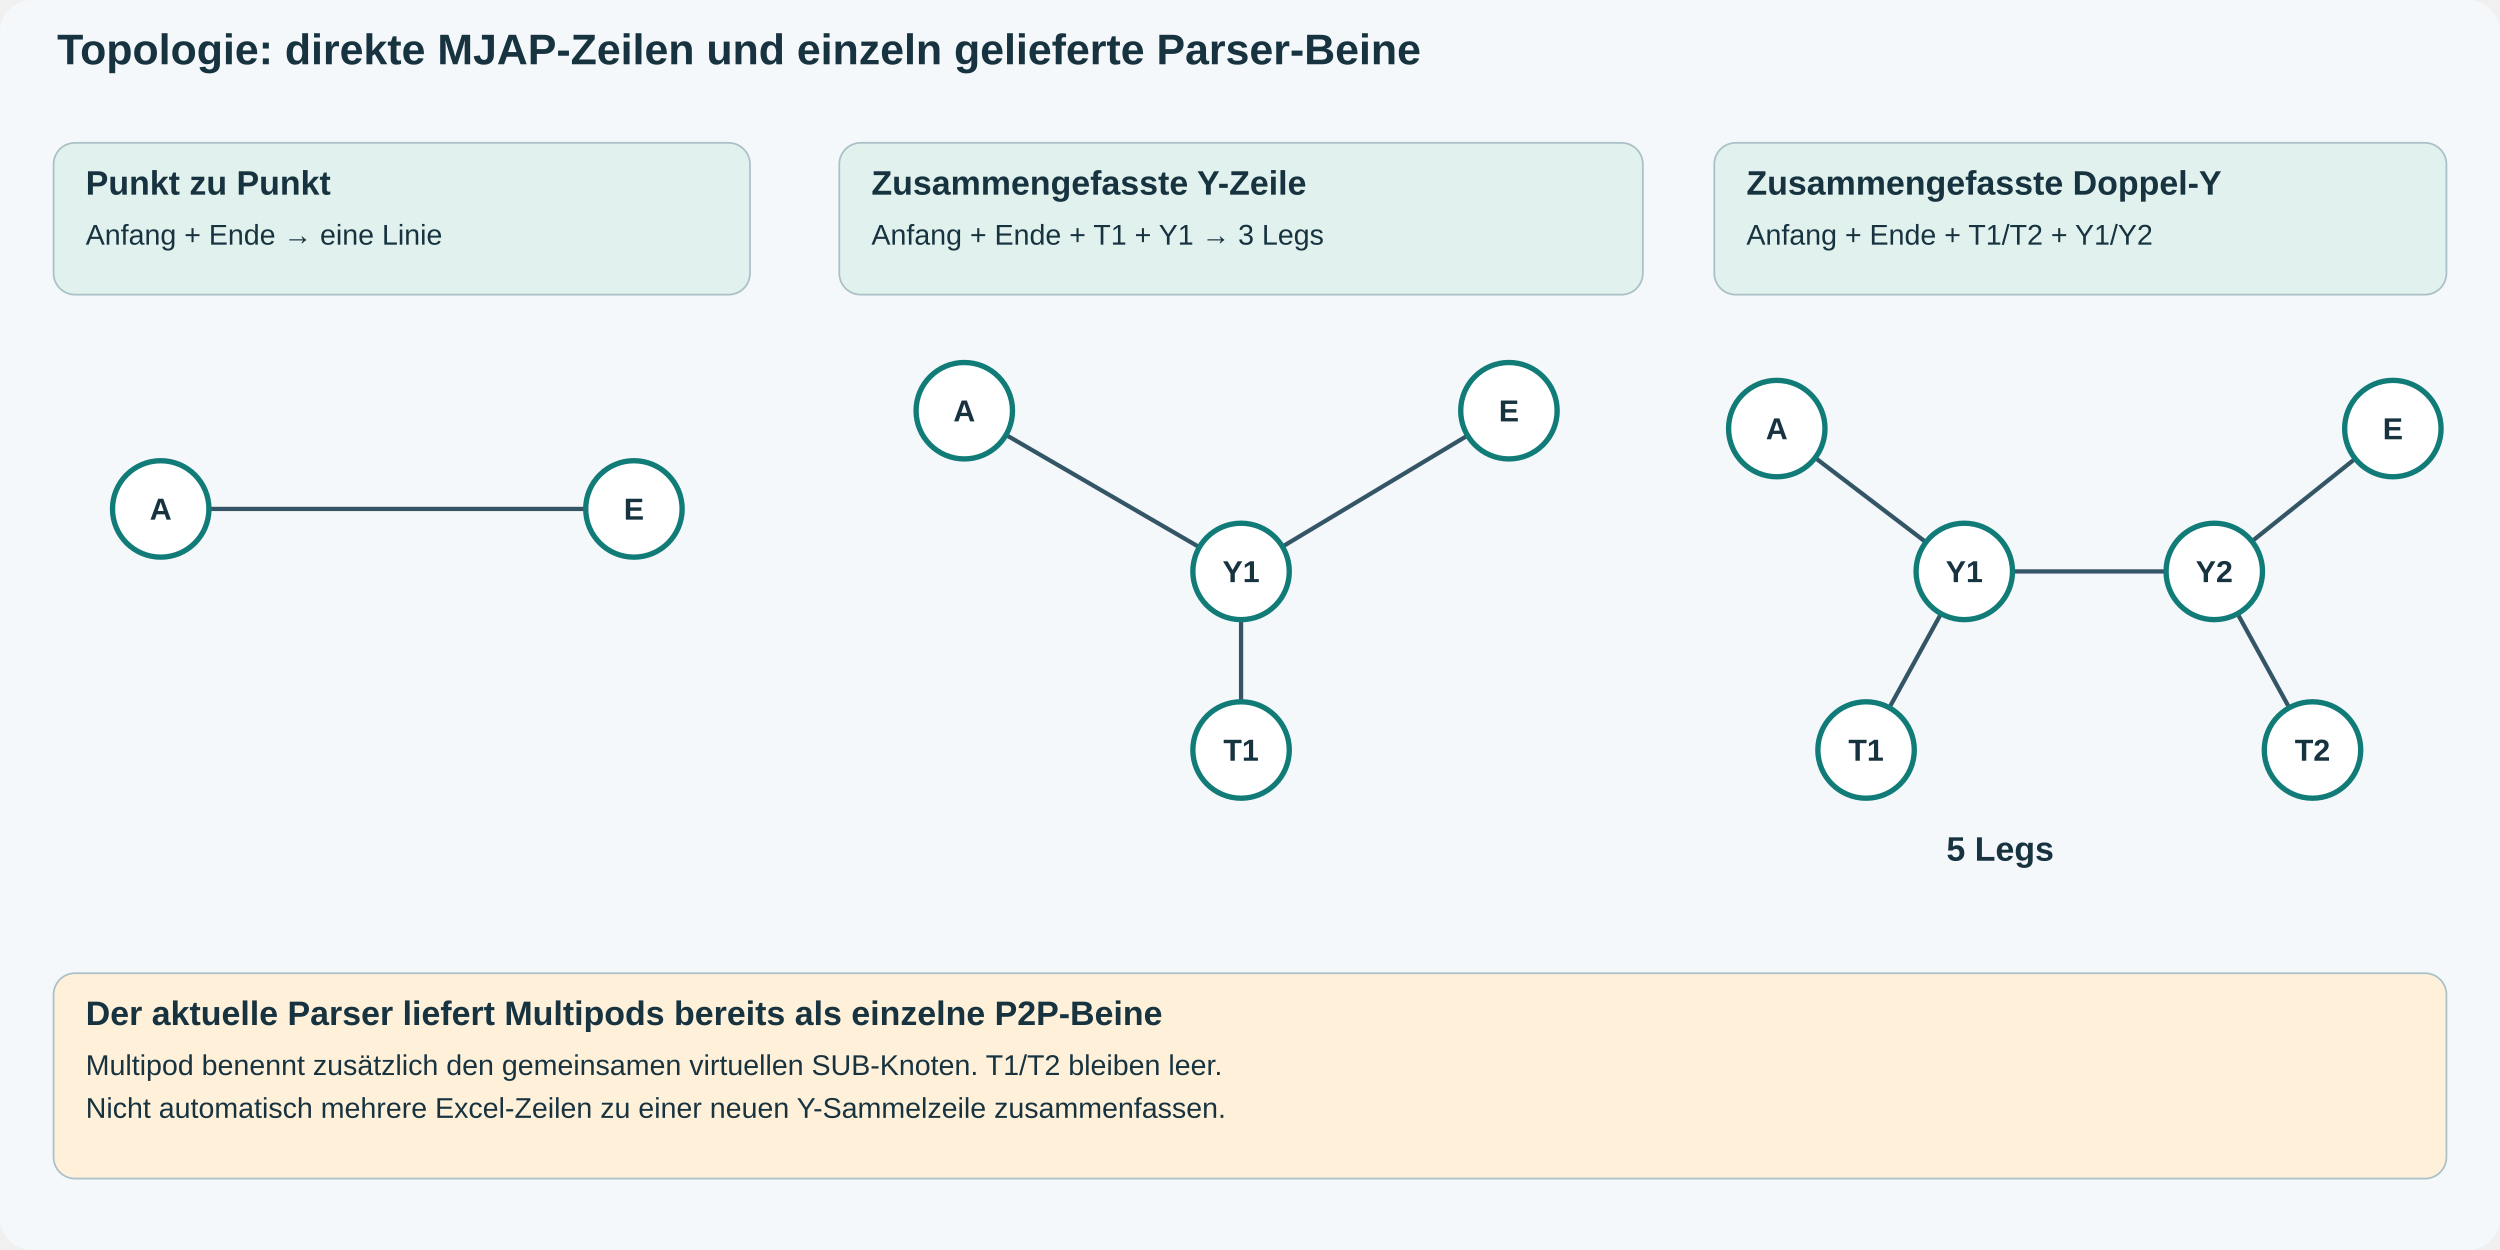
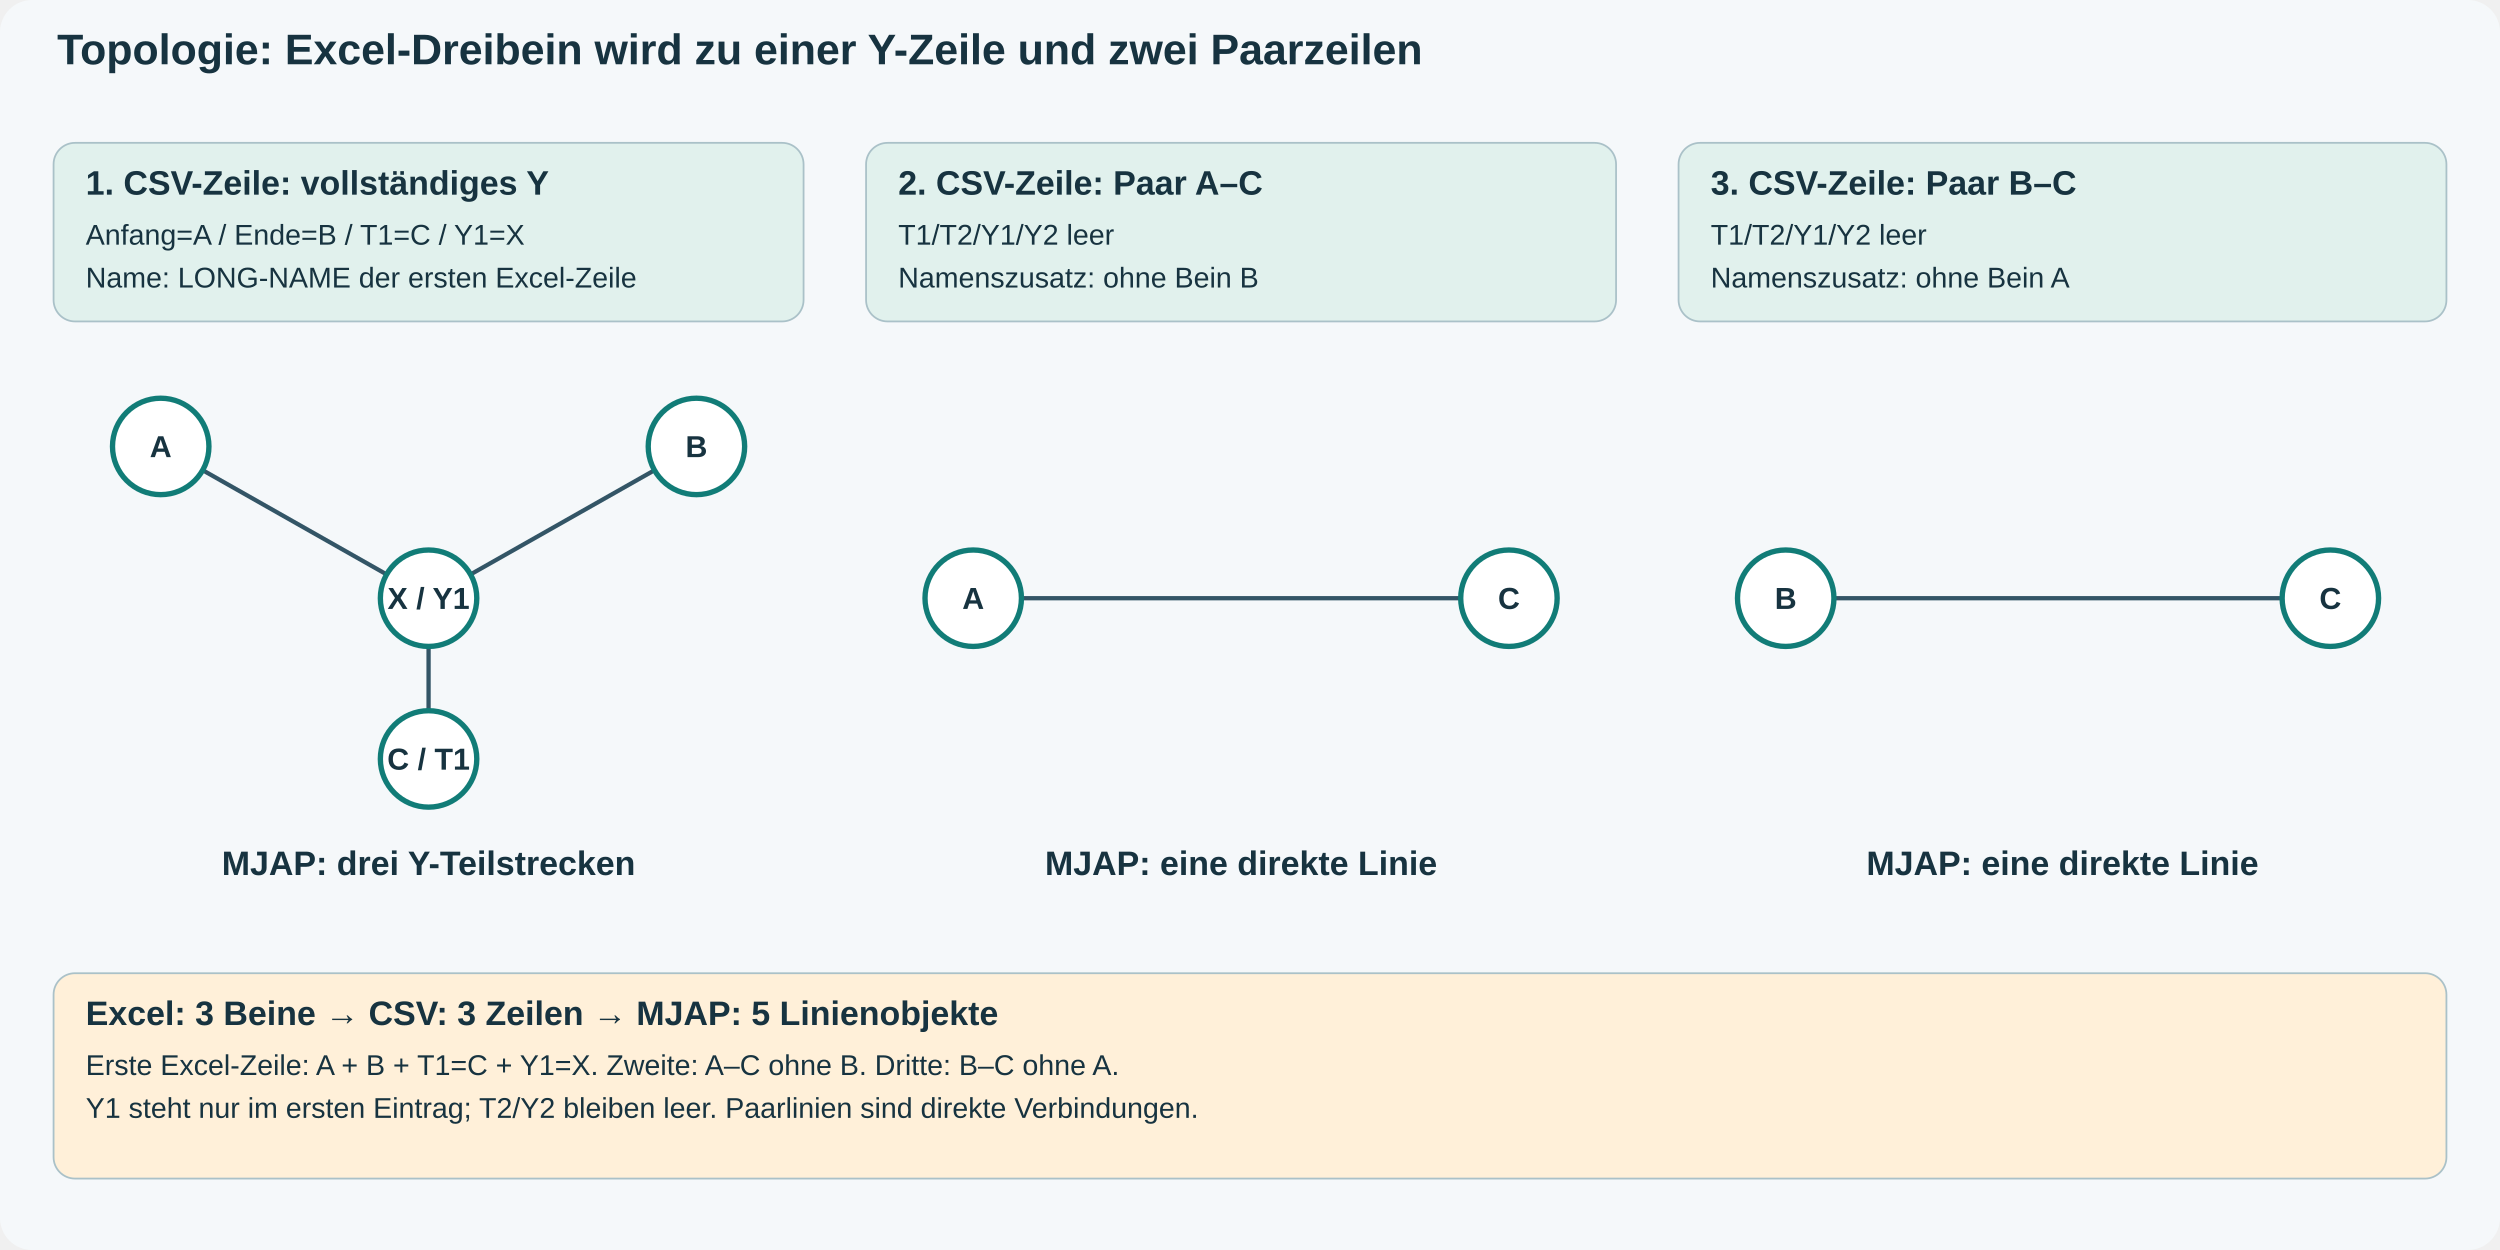
<svg xmlns="http://www.w3.org/2000/svg" viewBox="0 0 1400 700" role="img">
  <rect width="1400" height="700" fill="#f5f8fa" rx="18" />
  <g font-family="Arial, sans-serif" fill="#173340">
-     <text x="32" y="36" font-size="24" font-weight="700" fill="#173340" text-anchor="start">Topologie: direkte MJAP-Zeilen und einzeln gelieferte Parser-Beine</text>
-     <rect x="30" y="80" width="390" height="85" rx="12" fill="#e1f1ed" stroke="#aac1c8" />
-     <text x="48" y="109" font-size="19" font-weight="700" fill="#173340" text-anchor="start">Punkt zu Punkt</text>
-     <text x="48" y="137" font-size="16" font-weight="400" fill="#173340" text-anchor="start">Anfang + Ende → eine Linie</text>
-     <rect x="470" y="80" width="450" height="85" rx="12" fill="#e1f1ed" stroke="#aac1c8" />
-     <text x="488" y="109" font-size="19" font-weight="700" fill="#173340" text-anchor="start">Zusammengefasste Y-Zeile</text>
-     <text x="488" y="137" font-size="16" font-weight="400" fill="#173340" text-anchor="start">Anfang + Ende + T1 + Y1 → 3 Legs</text>
-     <rect x="960" y="80" width="410" height="85" rx="12" fill="#e1f1ed" stroke="#aac1c8" />
-     <text x="978" y="109" font-size="19" font-weight="700" fill="#173340" text-anchor="start">Zusammengefasste Doppel-Y</text>
-     <text x="978" y="137" font-size="16" font-weight="400" fill="#173340" text-anchor="start">Anfang + Ende + T1/T2 + Y1/Y2</text>
-     <path d="M90 285 L355 285" stroke="#335566" stroke-width="2.4" fill="none" />
-     <circle cx="90" cy="285" r="27" fill="#ffffff" stroke="#117c77" stroke-width="3" />
-     <text x="90" y="291" font-size="17" font-weight="700" fill="#173340" text-anchor="middle">A</text>
-     <circle cx="355" cy="285" r="27" fill="#ffffff" stroke="#117c77" stroke-width="3" />
-     <text x="355" y="291" font-size="17" font-weight="700" fill="#173340" text-anchor="middle">E</text>
-     <path d="M540 230 L695 320" stroke="#335566" stroke-width="2.4" fill="none" />
-     <path d="M845 230 L695 320" stroke="#335566" stroke-width="2.4" fill="none" />
-     <path d="M695 420 L695 320" stroke="#335566" stroke-width="2.4" fill="none" />
-     <circle cx="540" cy="230" r="27" fill="#ffffff" stroke="#117c77" stroke-width="3" />
-     <text x="540" y="236" font-size="17" font-weight="700" fill="#173340" text-anchor="middle">A</text>
-     <circle cx="845" cy="230" r="27" fill="#ffffff" stroke="#117c77" stroke-width="3" />
-     <text x="845" y="236" font-size="17" font-weight="700" fill="#173340" text-anchor="middle">E</text>
-     <circle cx="695" cy="420" r="27" fill="#ffffff" stroke="#117c77" stroke-width="3" />
-     <text x="695" y="426" font-size="17" font-weight="700" fill="#173340" text-anchor="middle">T1</text>
-     <circle cx="695" cy="320" r="27" fill="#ffffff" stroke="#117c77" stroke-width="3" />
-     <text x="695" y="326" font-size="17" font-weight="700" fill="#173340" text-anchor="middle">Y1</text>
-     <path d="M995 240 L1100 320" stroke="#335566" stroke-width="2.4" fill="none" />
-     <path d="M1045 420 L1100 320" stroke="#335566" stroke-width="2.4" fill="none" />
-     <path d="M1100 320 L1240 320" stroke="#335566" stroke-width="2.4" fill="none" />
-     <path d="M1240 320 L1295 420" stroke="#335566" stroke-width="2.4" fill="none" />
-     <path d="M1240 320 L1340 240" stroke="#335566" stroke-width="2.4" fill="none" />
-     <circle cx="995" cy="240" r="27" fill="#ffffff" stroke="#117c77" stroke-width="3" />
-     <text x="995" y="246" font-size="17" font-weight="700" fill="#173340" text-anchor="middle">A</text>
-     <circle cx="1045" cy="420" r="27" fill="#ffffff" stroke="#117c77" stroke-width="3" />
-     <text x="1045" y="426" font-size="17" font-weight="700" fill="#173340" text-anchor="middle">T1</text>
-     <circle cx="1100" cy="320" r="27" fill="#ffffff" stroke="#117c77" stroke-width="3" />
-     <text x="1100" y="326" font-size="17" font-weight="700" fill="#173340" text-anchor="middle">Y1</text>
-     <circle cx="1240" cy="320" r="27" fill="#ffffff" stroke="#117c77" stroke-width="3" />
-     <text x="1240" y="326" font-size="17" font-weight="700" fill="#173340" text-anchor="middle">Y2</text>
-     <circle cx="1295" cy="420" r="27" fill="#ffffff" stroke="#117c77" stroke-width="3" />
-     <text x="1295" y="426" font-size="17" font-weight="700" fill="#173340" text-anchor="middle">T2</text>
-     <circle cx="1340" cy="240" r="27" fill="#ffffff" stroke="#117c77" stroke-width="3" />
-     <text x="1340" y="246" font-size="17" font-weight="700" fill="#173340" text-anchor="middle">E</text>
-     <text x="1090" y="482" font-size="19" font-weight="700" fill="#173340" text-anchor="start">5 Legs</text>
+     <text x="32" y="36" font-size="24" font-weight="700" fill="#173340" text-anchor="start">Topologie: Excel-Dreibein wird zu einer Y-Zeile und zwei Paarzeilen</text>
+     <rect x="30" y="80" width="420" height="100" rx="12" fill="#e1f1ed" stroke="#aac1c8" />
+     <text x="48" y="109" font-size="19" font-weight="700" fill="#173340" text-anchor="start">1. CSV-Zeile: vollständiges Y</text>
+     <text x="48" y="137" font-size="16" font-weight="400" fill="#173340" text-anchor="start">Anfang=A / Ende=B / T1=C / Y1=X</text>
+     <text x="48" y="161" font-size="16" font-weight="400" fill="#173340" text-anchor="start">Name: LONG-NAME der ersten Excel-Zeile</text>
+     <rect x="485" y="80" width="420" height="100" rx="12" fill="#e1f1ed" stroke="#aac1c8" />
+     <text x="503" y="109" font-size="19" font-weight="700" fill="#173340" text-anchor="start">2. CSV-Zeile: Paar A–C</text>
+     <text x="503" y="137" font-size="16" font-weight="400" fill="#173340" text-anchor="start">T1/T2/Y1/Y2 leer</text>
+     <text x="503" y="161" font-size="16" font-weight="400" fill="#173340" text-anchor="start">Namenszusatz: ohne Bein B</text>
+     <rect x="940" y="80" width="430" height="100" rx="12" fill="#e1f1ed" stroke="#aac1c8" />
+     <text x="958" y="109" font-size="19" font-weight="700" fill="#173340" text-anchor="start">3. CSV-Zeile: Paar B–C</text>
+     <text x="958" y="137" font-size="16" font-weight="400" fill="#173340" text-anchor="start">T1/T2/Y1/Y2 leer</text>
+     <text x="958" y="161" font-size="16" font-weight="400" fill="#173340" text-anchor="start">Namenszusatz: ohne Bein A</text>
+     <path d="M90 250 L240 335" stroke="#335566" stroke-width="2.4" fill="none" />
+     <path d="M390 250 L240 335" stroke="#335566" stroke-width="2.4" fill="none" />
+     <path d="M240 425 L240 335" stroke="#335566" stroke-width="2.4" fill="none" />
+     <circle cx="90" cy="250" r="27" fill="#ffffff" stroke="#117c77" stroke-width="3" />
+     <text x="90" y="256" font-size="17" font-weight="700" fill="#173340" text-anchor="middle">A</text>
+     <circle cx="390" cy="250" r="27" fill="#ffffff" stroke="#117c77" stroke-width="3" />
+     <text x="390" y="256" font-size="17" font-weight="700" fill="#173340" text-anchor="middle">B</text>
+     <circle cx="240" cy="425" r="27" fill="#ffffff" stroke="#117c77" stroke-width="3" />
+     <text x="240" y="431" font-size="17" font-weight="700" fill="#173340" text-anchor="middle">C / T1</text>
+     <circle cx="240" cy="335" r="27" fill="#ffffff" stroke="#117c77" stroke-width="3" />
+     <text x="240" y="341" font-size="17" font-weight="700" fill="#173340" text-anchor="middle">X / Y1</text>
+     <path d="M545 335 L845 335" stroke="#335566" stroke-width="2.4" fill="none" />
+     <circle cx="545" cy="335" r="27" fill="#ffffff" stroke="#117c77" stroke-width="3" />
+     <text x="545" y="341" font-size="17" font-weight="700" fill="#173340" text-anchor="middle">A</text>
+     <circle cx="845" cy="335" r="27" fill="#ffffff" stroke="#117c77" stroke-width="3" />
+     <text x="845" y="341" font-size="17" font-weight="700" fill="#173340" text-anchor="middle">C</text>
+     <path d="M1000 335 L1305 335" stroke="#335566" stroke-width="2.4" fill="none" />
+     <circle cx="1000" cy="335" r="27" fill="#ffffff" stroke="#117c77" stroke-width="3" />
+     <text x="1000" y="341" font-size="17" font-weight="700" fill="#173340" text-anchor="middle">B</text>
+     <circle cx="1305" cy="335" r="27" fill="#ffffff" stroke="#117c77" stroke-width="3" />
+     <text x="1305" y="341" font-size="17" font-weight="700" fill="#173340" text-anchor="middle">C</text>
+     <text x="240" y="490" font-size="19" font-weight="700" fill="#173340" text-anchor="middle">MJAP: drei Y-Teilstrecken</text>
+     <text x="695" y="490" font-size="19" font-weight="700" fill="#173340" text-anchor="middle">MJAP: eine direkte Linie</text>
+     <text x="1155" y="490" font-size="19" font-weight="700" fill="#173340" text-anchor="middle">MJAP: eine direkte Linie</text>
    <rect x="30" y="545" width="1340" height="115" rx="12" fill="#fff0d9" stroke="#aac1c8" />
-     <text x="48" y="574" font-size="19" font-weight="700" fill="#173340" text-anchor="start">Der aktuelle Parser liefert Multipods bereits als einzelne P2P-Beine</text>
-     <text x="48" y="602" font-size="16" font-weight="400" fill="#173340" text-anchor="start">Multipod benennt zusätzlich den gemeinsamen virtuellen SUB-Knoten. T1/T2 bleiben leer.</text>
-     <text x="48" y="626" font-size="16" font-weight="400" fill="#173340" text-anchor="start">Nicht automatisch mehrere Excel-Zeilen zu einer neuen Y-Sammelzeile zusammenfassen.</text>
+     <text x="48" y="574" font-size="19" font-weight="700" fill="#173340" text-anchor="start">Excel: 3 Beine → CSV: 3 Zeilen → MJAP: 5 Linienobjekte</text>
+     <text x="48" y="602" font-size="16" font-weight="400" fill="#173340" text-anchor="start">Erste Excel-Zeile: A + B + T1=C + Y1=X. Zweite: A–C ohne B. Dritte: B–C ohne A.</text>
+     <text x="48" y="626" font-size="16" font-weight="400" fill="#173340" text-anchor="start">Y1 steht nur im ersten Eintrag; T2/Y2 bleiben leer. Paarlinien sind direkte Verbindungen.</text>
  </g>
</svg>
